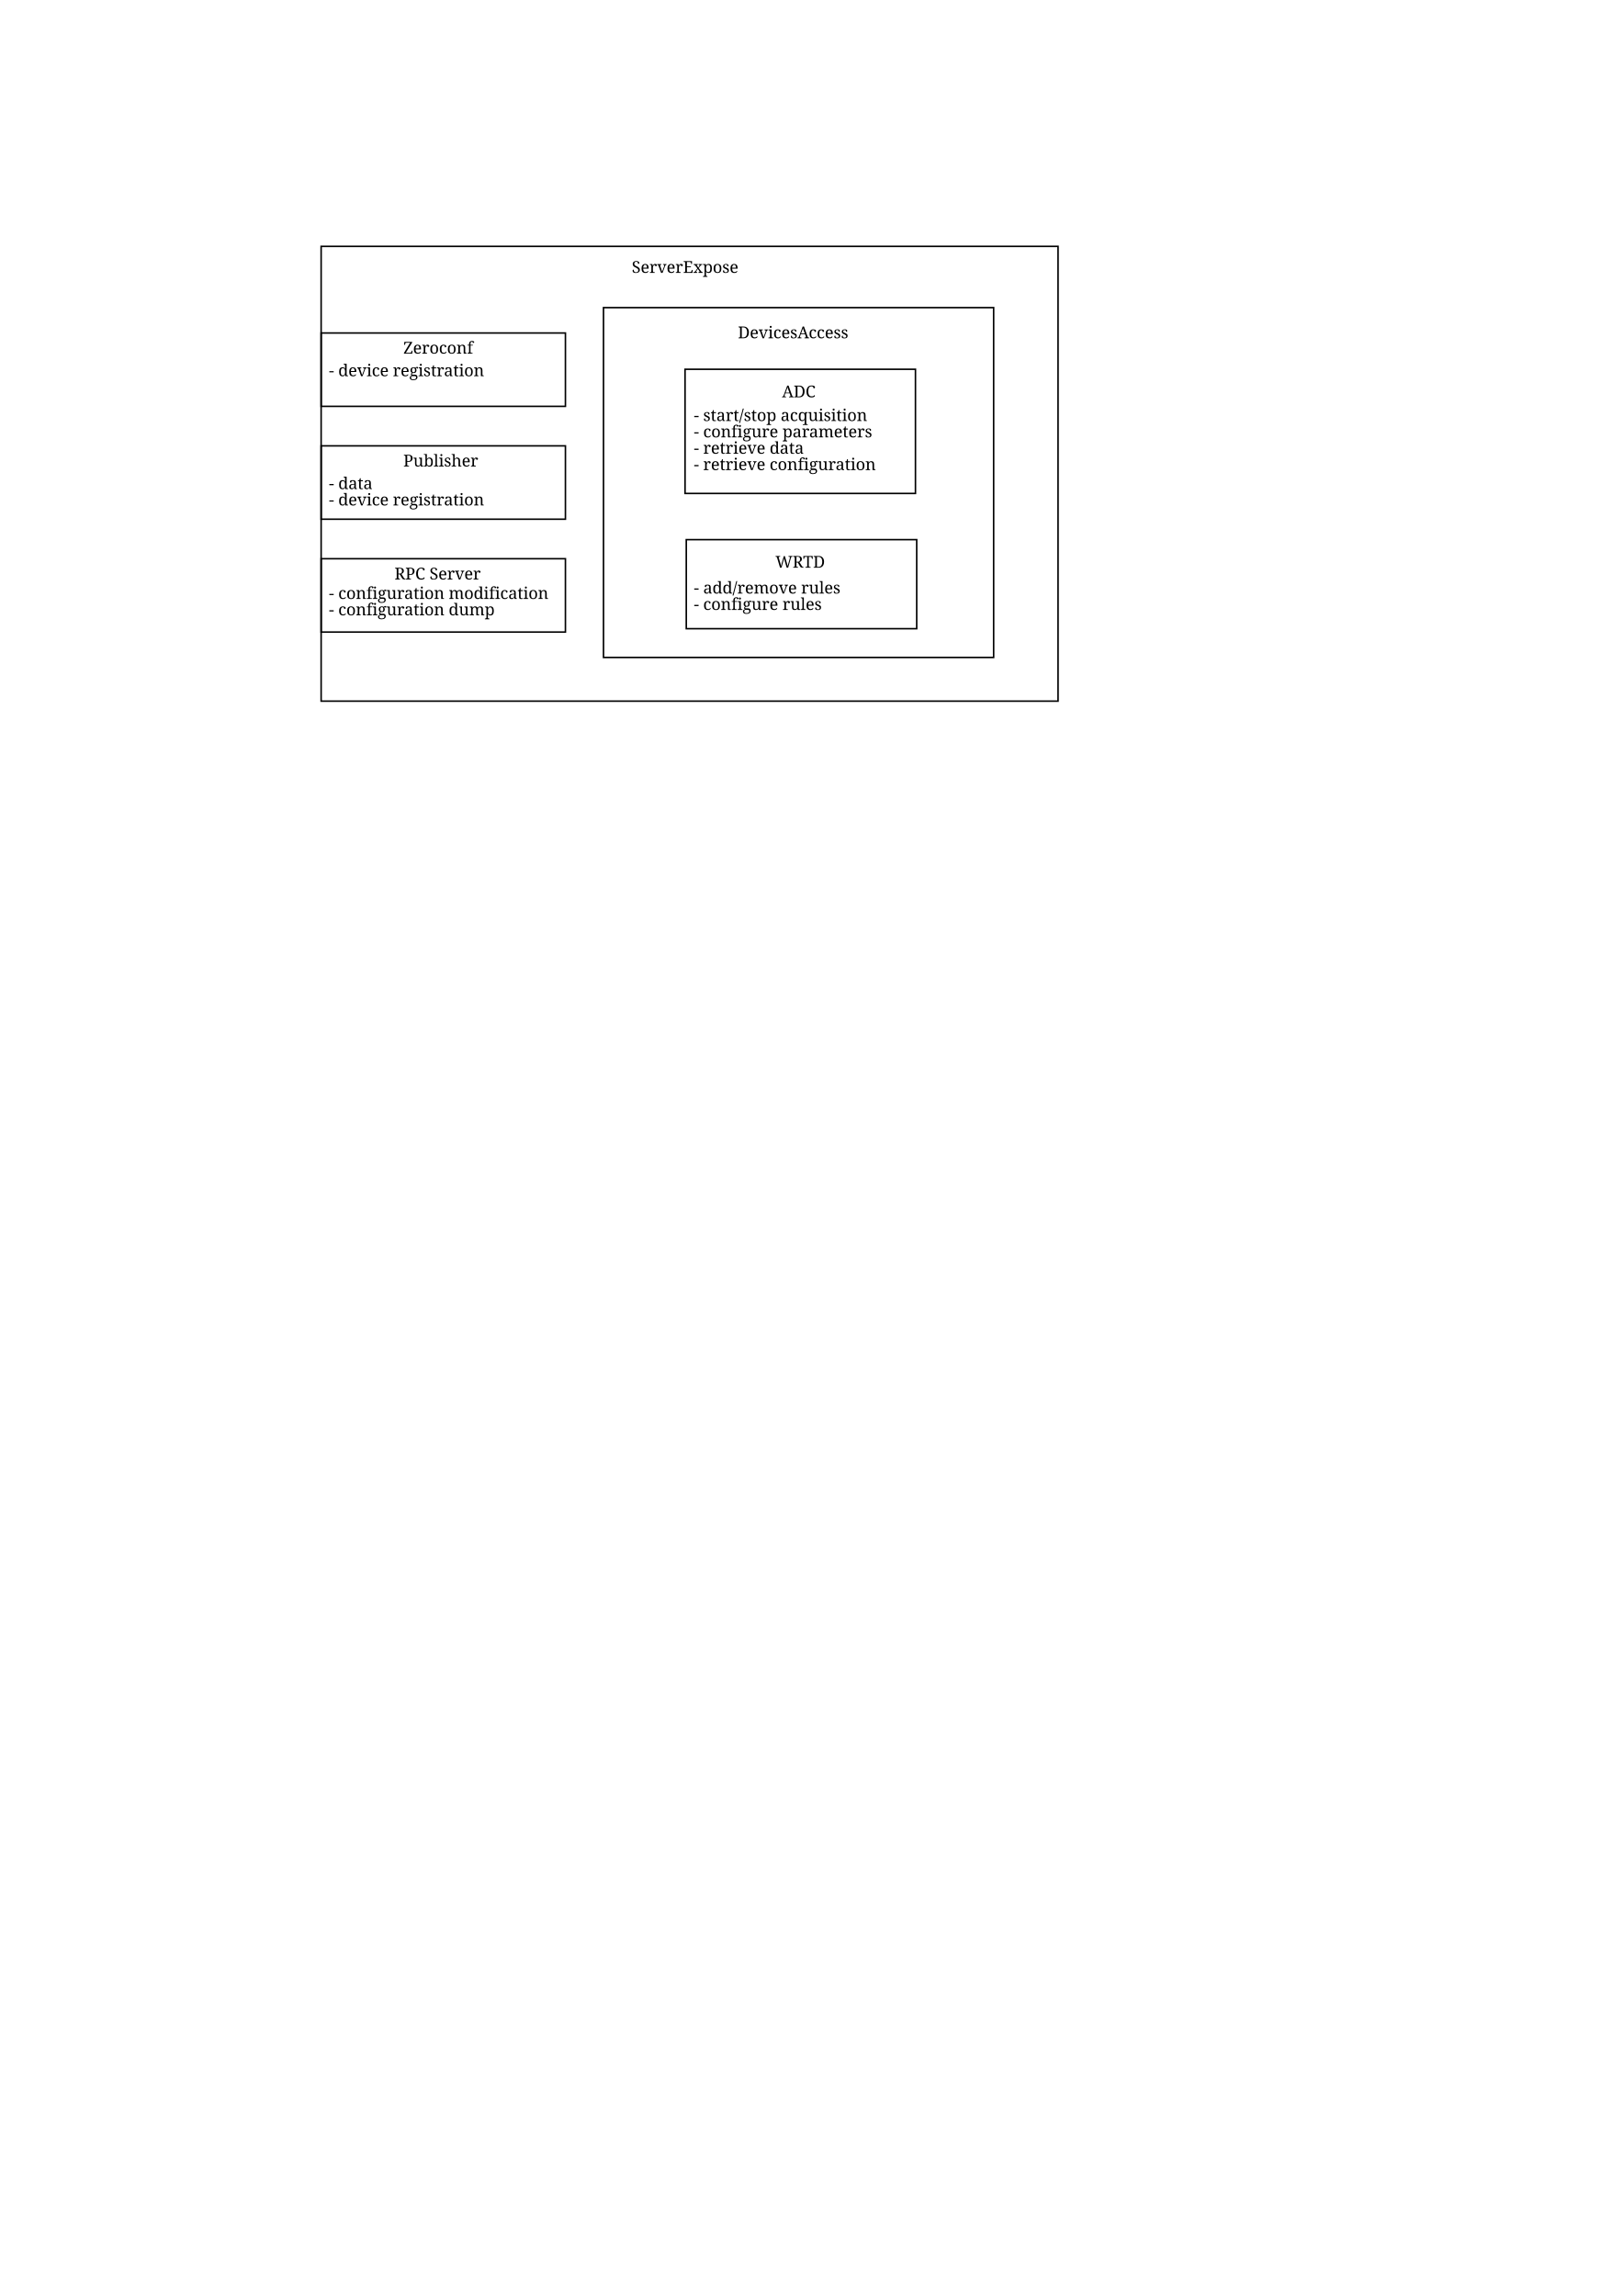
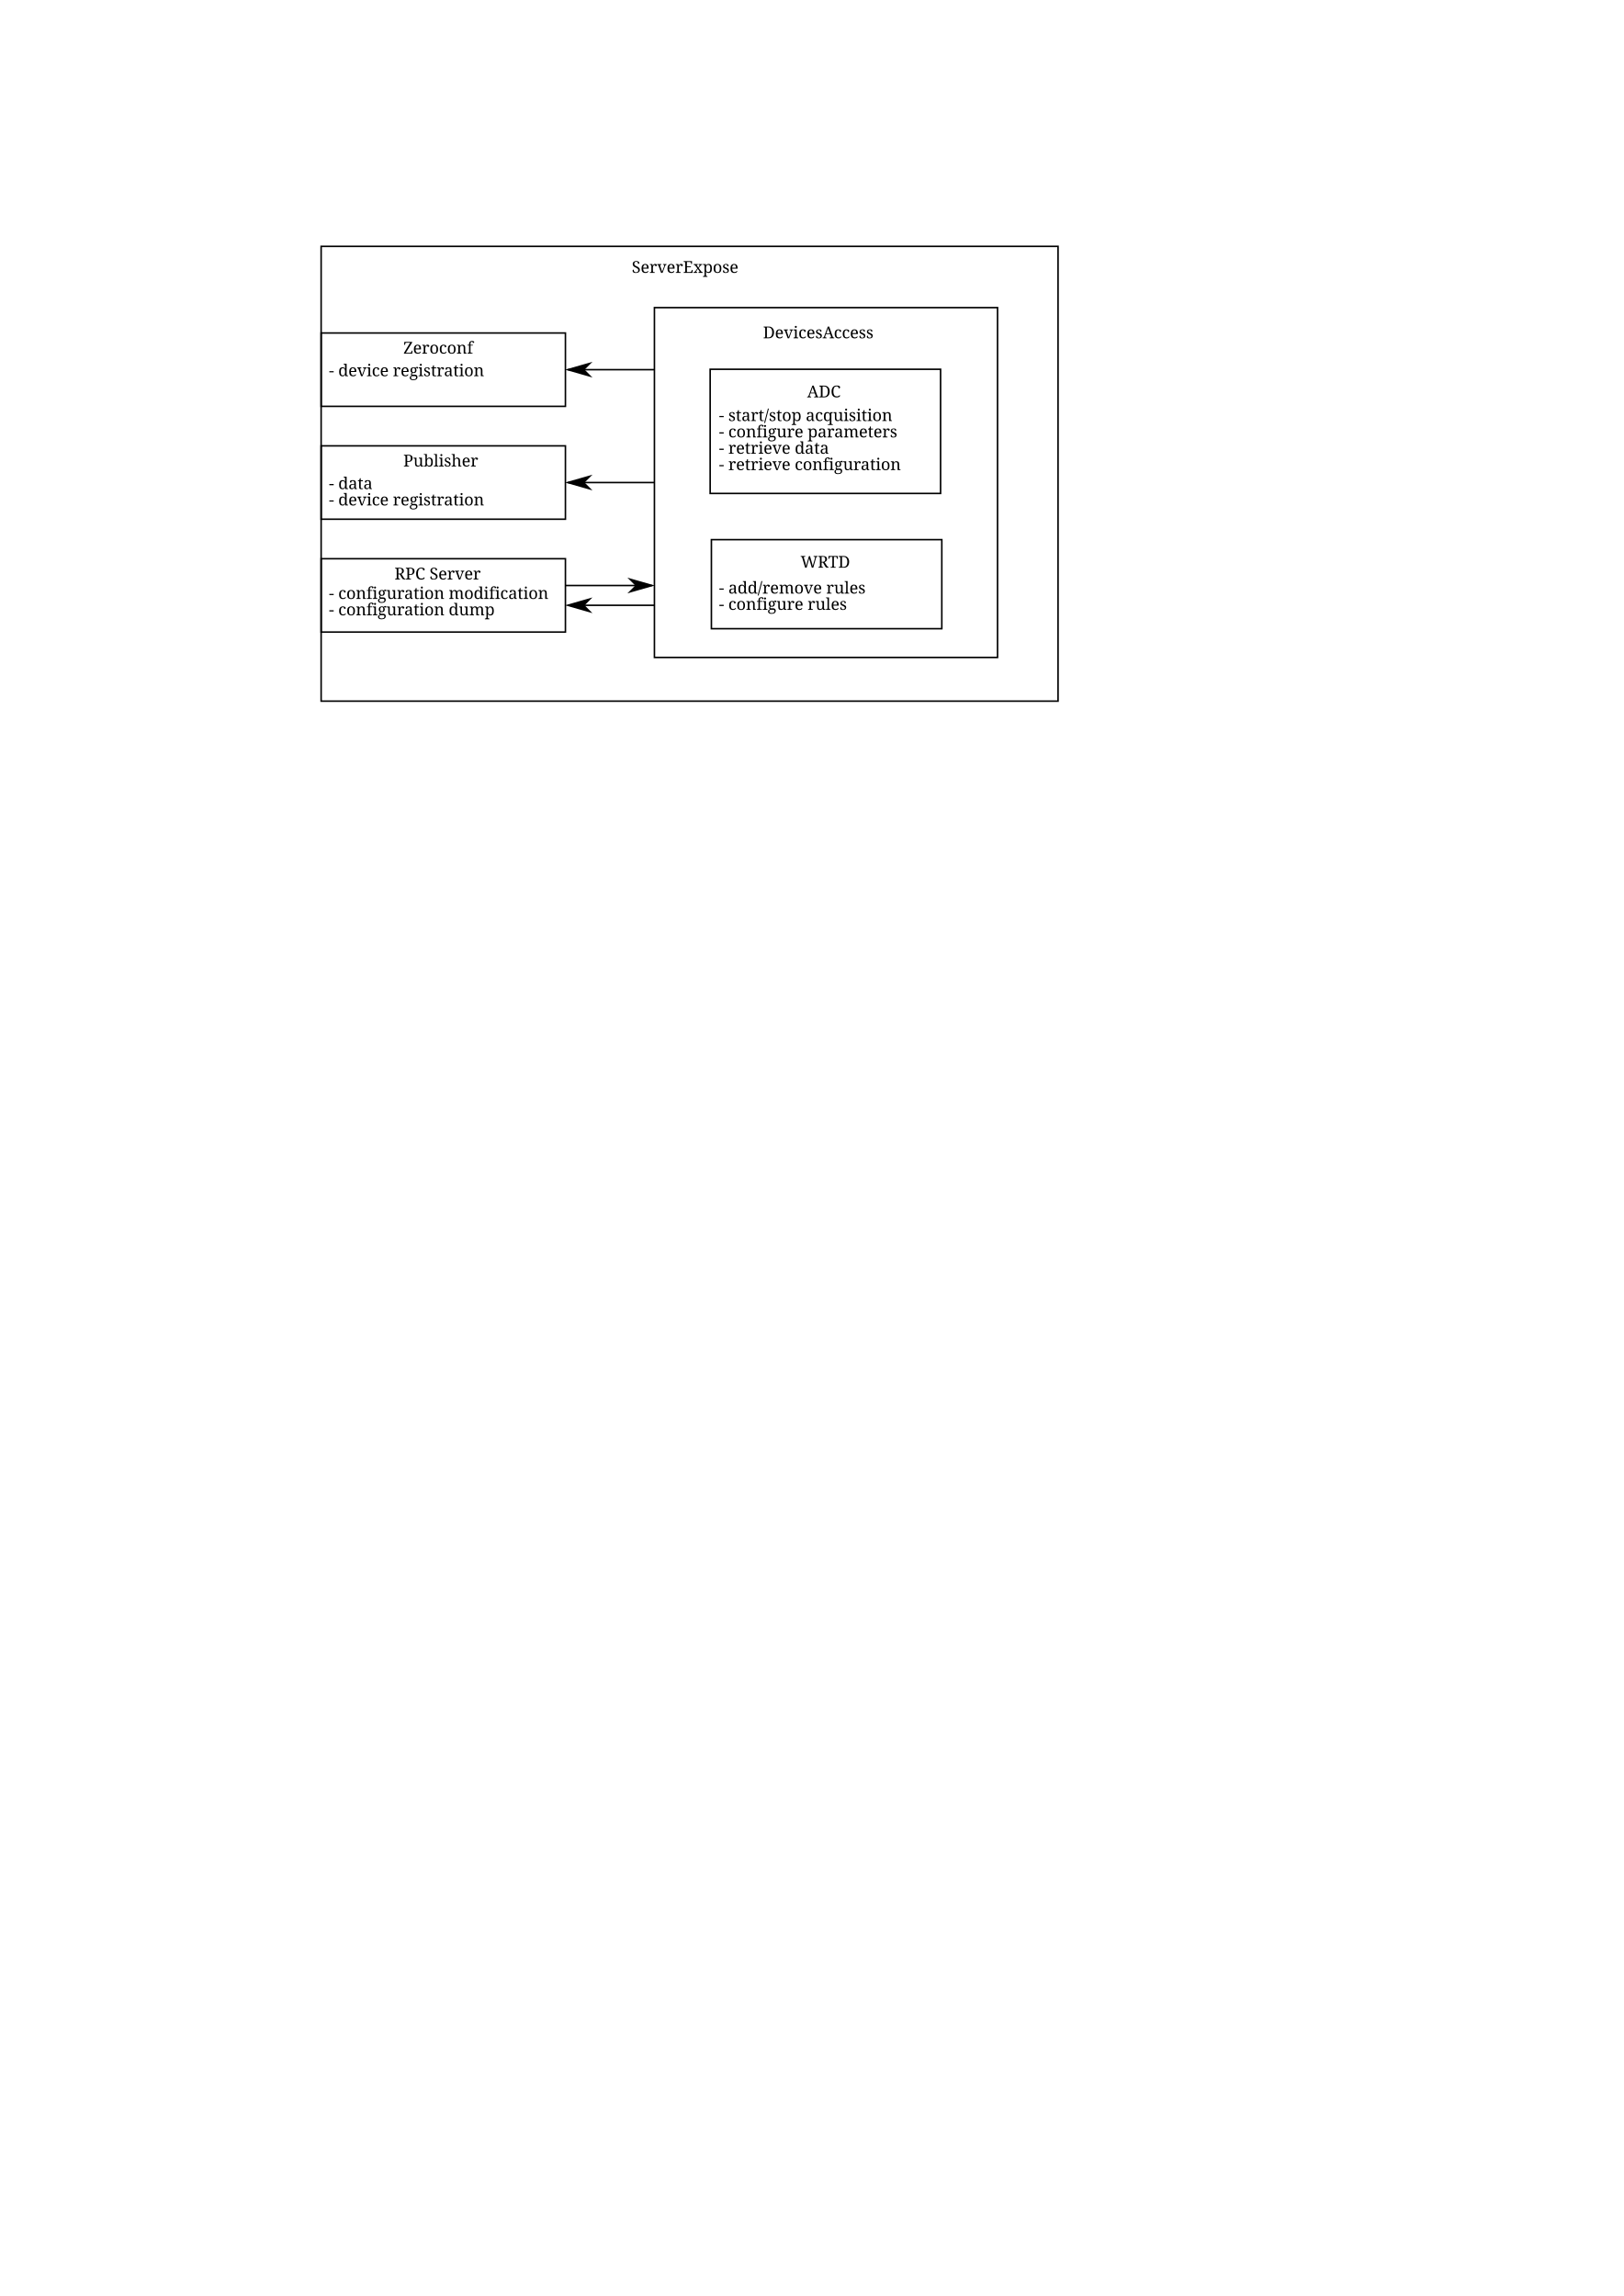
<svg xmlns="http://www.w3.org/2000/svg" width="210mm" height="297mm" viewBox="0 0 210 297" version="1.1" id="svg8">
  <defs id="defs2">
    <marker orient="auto" refY="0.0" refX="0.0" id="Arrow1Lstart" style="overflow:visible">
      <path id="path1192" d="M 0.0,0.0 L 5.0,-5.0 L -12.5,0.0 L 5.0,5.0 L 0.0,0.0 z " style="fill-rule:evenodd;stroke:#000000;stroke-width:1pt;stroke-opacity:1;fill:#000000;fill-opacity:1" transform="scale(0.8) translate(12.5,0)" />
    </marker>
    <marker orient="auto" refY="0.0" refX="0.0" id="marker1697" style="overflow:visible;">
      <path id="path1695" d="M 0.0,0.0 L 5.0,-5.0 L -12.5,0.0 L 5.0,5.0 L 0.0,0.0 z " style="fill-rule:evenodd;stroke:#000000;stroke-width:1pt;stroke-opacity:1;fill:#000000;fill-opacity:1" transform="scale(0.8) rotate(180) translate(12.5,0)" />
    </marker>
    <marker style="overflow:visible;" id="marker1645" refX="0.0" refY="0.0" orient="auto">
      <path transform="scale(0.8) rotate(180) translate(12.5,0)" style="fill-rule:evenodd;stroke:#000000;stroke-width:1pt;stroke-opacity:1;fill:#000000;fill-opacity:1" d="M 0.0,0.0 L 5.0,-5.0 L -12.5,0.0 L 5.0,5.0 L 0.0,0.0 z " id="path1643" />
    </marker>
    <marker orient="auto" refY="0" refX="0" id="Arrow1Lend-9" style="overflow:visible">
      <path id="path1195-2" d="M 0,0 5,-5 -12.5,0 5,5 Z" style="fill:#000000;fill-opacity:1;fill-rule:evenodd;stroke:#000000;stroke-width:1pt;stroke-opacity:1" transform="matrix(-0.8,0,0,-0.8,-10,0)" />
    </marker>
    <marker orient="auto" refY="0" refX="0" id="Arrow1Lend-2" style="overflow:visible">
      <path id="path1195-3" d="M 0,0 5,-5 -12.5,0 5,5 Z" style="fill:#000000;fill-opacity:1;fill-rule:evenodd;stroke:#000000;stroke-width:1pt;stroke-opacity:1" transform="matrix(-0.8,0,0,-0.8,-10,0)" />
+     </marker>
+     <marker orient="auto" refY="0" refX="0" id="marker1697-3" style="overflow:visible">
+       <path id="path1695-6" d="M 0,0 5,-5 -12.5,0 5,5 Z" style="fill:#000000;fill-opacity:1;fill-rule:evenodd;stroke:#000000;stroke-width:1pt;stroke-opacity:1" transform="matrix(-0.8,0,0,-0.8,-10,0)" />
+     </marker>
+     <marker orient="auto" refY="0" refX="0" id="marker1697-3-5" style="overflow:visible">
+       <path id="path1695-6-3" d="M 0,0 5,-5 -12.5,0 5,5 Z" style="fill:#000000;fill-opacity:1;fill-rule:evenodd;stroke:#000000;stroke-width:1pt;stroke-opacity:1" transform="matrix(-0.8,0,0,-0.8,-10,0)" />
+     </marker>
+     <marker orient="auto" refY="0" refX="0" id="marker1697-3-5-6" style="overflow:visible">
+       <path id="path1695-6-3-2" d="M 0,0 5,-5 -12.5,0 5,5 Z" style="fill:#000000;fill-opacity:1;fill-rule:evenodd;stroke:#000000;stroke-width:1pt;stroke-opacity:1" transform="matrix(-0.8,0,0,-0.8,-10,0)" />
    </marker>
  </defs>
  <g id="layer1">
    <rect style="opacity:1;fill:none;fill-opacity:1;stroke:#000000;stroke-width:0.2;stroke-linecap:butt;stroke-linejoin:miter;stroke-miterlimit:4;stroke-dasharray:none;stroke-dashoffset:0;stroke-opacity:1" id="rect892" width="95.308" height="58.826" x="41.534" y="31.869" />
    <text xml:space="preserve" style="font-style:normal;font-variant:normal;font-weight:normal;font-stretch:normal;font-size:2.117px;line-height:1;font-family:serif;-inkscape-font-specification:serif;letter-spacing:0px;word-spacing:0px;fill:#000000;fill-opacity:1;stroke:none;stroke-width:0.265" x="81.708" y="35.294" id="text836-56-9">
      <tspan id="tspan834-2-1" x="81.708" y="35.294" style="stroke-width:0.265">ServerExpose</tspan>
    </text>
    <rect style="opacity:1;fill:none;fill-opacity:1;stroke:#000000;stroke-width:0.2;stroke-linecap:butt;stroke-linejoin:miter;stroke-miterlimit:4;stroke-dasharray:none;stroke-dashoffset:0;stroke-opacity:1" id="rect912-2" width="31.595" height="9.488" x="41.534" y="72.274" />
    <text xml:space="preserve" style="font-style:normal;font-variant:normal;font-weight:normal;font-stretch:normal;font-size:2.117px;line-height:1;font-family:serif;-inkscape-font-specification:serif;letter-spacing:0px;word-spacing:0px;fill:#000000;fill-opacity:1;stroke:none;stroke-width:0.265" x="51.027" y="74.964" id="text916-7">
      <tspan id="tspan914-0" x="51.027" y="74.964" style="stroke-width:0.265">RPC Server</tspan>
    </text>
    <text xml:space="preserve" style="font-style:normal;font-variant:normal;font-weight:normal;font-stretch:normal;font-size:2.117px;line-height:1;font-family:serif;-inkscape-font-specification:serif;letter-spacing:0px;word-spacing:0px;fill:#000000;fill-opacity:1;stroke:none;stroke-width:0.265" x="42.547" y="77.479" id="text957">
      <tspan x="42.547" y="77.479" style="stroke-width:0.265" id="tspan959">- configuration modification</tspan>
      <tspan x="42.547" y="79.596" style="stroke-width:0.265" id="tspan963">- configuration dump</tspan>
    </text>
    <text xml:space="preserve" style="font-style:normal;font-variant:normal;font-weight:normal;font-stretch:normal;font-size:2.117px;line-height:1;font-family:serif;-inkscape-font-specification:serif;letter-spacing:0px;word-spacing:0px;fill:#000000;fill-opacity:1;stroke:none;stroke-width:0.265" x="52.164" y="60.34" id="text916">
      <tspan id="tspan914" x="52.164" y="60.34" style="stroke-width:0.265">Publisher</tspan>
    </text>
    <text xml:space="preserve" style="font-style:normal;font-variant:normal;font-weight:normal;font-stretch:normal;font-size:2.117px;line-height:1;font-family:serif;-inkscape-font-specification:serif;letter-spacing:0px;word-spacing:0px;fill:#000000;fill-opacity:1;stroke:none;stroke-width:0.265" x="42.547" y="63.262" id="text951">
      <tspan id="tspan949" x="42.547" y="63.262" style="stroke-width:0.265">- data</tspan>
      <tspan x="42.547" y="65.379" style="stroke-width:0.265" id="tspan953">- device registration</tspan>
    </text>
    <rect style="opacity:1;fill:none;fill-opacity:1;stroke:#000000;stroke-width:0.2;stroke-linecap:butt;stroke-linejoin:miter;stroke-miterlimit:4;stroke-dasharray:none;stroke-dashoffset:0;stroke-opacity:1" id="rect912-2-9" width="31.595" height="9.488" x="41.534" y="57.674" />
    <text xml:space="preserve" style="font-style:normal;font-variant:normal;font-weight:normal;font-stretch:normal;font-size:2.117px;line-height:1;font-family:serif;-inkscape-font-specification:serif;letter-spacing:0px;word-spacing:0px;fill:#000000;fill-opacity:1;stroke:none;stroke-width:0.265" x="52.164" y="45.74" id="text916-3">
      <tspan id="tspan914-6" x="52.164" y="45.74" style="stroke-width:0.265">Zeroconf</tspan>
    </text>
    <text xml:space="preserve" style="font-style:normal;font-variant:normal;font-weight:normal;font-stretch:normal;font-size:2.117px;line-height:1;font-family:serif;-inkscape-font-specification:serif;letter-spacing:0px;word-spacing:0px;fill:#000000;fill-opacity:1;stroke:none;stroke-width:0.265" x="42.547" y="48.663" id="text951-0">
      <tspan x="42.547" y="48.663" style="stroke-width:0.265" id="tspan953-2">- device registration</tspan>
    </text>
    <rect style="opacity:1;fill:none;fill-opacity:1;stroke:#000000;stroke-width:0.2;stroke-linecap:butt;stroke-linejoin:miter;stroke-miterlimit:4;stroke-dasharray:none;stroke-dashoffset:0;stroke-opacity:1" id="rect912-2-9-6" width="31.595" height="9.488" x="41.534" y="43.075" />
-     <g id="g1952" transform="translate(0,-2.697149)">
-       <rect y="50.464" x="88.6" height="16.063" width="29.8" id="rect815" style="opacity:1;fill:none;fill-opacity:1;stroke:#000000;stroke-width:0.2;stroke-linecap:butt;stroke-linejoin:miter;stroke-miterlimit:4;stroke-dasharray:none;stroke-dashoffset:0;stroke-opacity:1" />
-       <rect y="42.489" x="78.052" height="45.253" width="50.46" id="rect832" style="opacity:1;fill:none;fill-opacity:1;stroke:#000000;stroke-width:0.2;stroke-linecap:butt;stroke-linejoin:miter;stroke-miterlimit:4;stroke-dasharray:none;stroke-dashoffset:0;stroke-opacity:1" />
-       <text id="text836" y="54.094" x="101.145" style="font-style:normal;font-variant:normal;font-weight:normal;font-stretch:normal;font-size:2.117px;line-height:1;font-family:serif;-inkscape-font-specification:serif;letter-spacing:0px;word-spacing:0px;fill:#000000;fill-opacity:1;stroke:none;stroke-width:0.265" xml:space="preserve">
-         <tspan style="stroke-width:0.265" y="54.094" x="101.145" id="tspan834">ADC</tspan>
+     <rect style="opacity:1;fill:none;fill-opacity:1;stroke:#000000;stroke-width:0.2;stroke-linecap:butt;stroke-linejoin:miter;stroke-miterlimit:4;stroke-dasharray:none;stroke-dashoffset:0;stroke-opacity:1" id="rect832" width="44.376" height="45.253" x="84.64" y="39.792" />
+     <g id="g1444" transform="translate(0.3383703)">
+       <rect y="47.767" x="91.51" height="16.063" width="29.8" id="rect815" style="opacity:1;fill:none;fill-opacity:1;stroke:#000000;stroke-width:0.2;stroke-linecap:butt;stroke-linejoin:miter;stroke-miterlimit:4;stroke-dasharray:none;stroke-dashoffset:0;stroke-opacity:1" />
+       <text id="text836" y="51.397" x="104.056" style="font-style:normal;font-variant:normal;font-weight:normal;font-stretch:normal;font-size:2.117px;line-height:1;font-family:serif;-inkscape-font-specification:serif;letter-spacing:0px;word-spacing:0px;fill:#000000;fill-opacity:1;stroke:none;stroke-width:0.265" xml:space="preserve">
+         <tspan style="stroke-width:0.265" y="51.397" x="104.056" id="tspan834">ADC</tspan>
      </text>
-       <rect y="72.503" x="88.76" height="11.519" width="29.8" id="rect815-7" style="opacity:1;fill:none;fill-opacity:1;stroke:#000000;stroke-width:0.2;stroke-linecap:butt;stroke-linejoin:miter;stroke-miterlimit:4;stroke-dasharray:none;stroke-dashoffset:0;stroke-opacity:1" />
-       <text id="text836-5" y="76.133" x="100.294" style="font-style:normal;font-variant:normal;font-weight:normal;font-stretch:normal;font-size:2.117px;line-height:1;font-family:serif;-inkscape-font-specification:serif;letter-spacing:0px;word-spacing:0px;fill:#000000;fill-opacity:1;stroke:none;stroke-width:0.265" xml:space="preserve">
-         <tspan style="stroke-width:0.265" y="76.133" x="100.294" id="tspan834-3">WRTD</tspan>
+       <rect y="69.806" x="91.67" height="11.519" width="29.8" id="rect815-7" style="opacity:1;fill:none;fill-opacity:1;stroke:#000000;stroke-width:0.2;stroke-linecap:butt;stroke-linejoin:miter;stroke-miterlimit:4;stroke-dasharray:none;stroke-dashoffset:0;stroke-opacity:1" />
+       <text id="text836-5" y="73.436" x="103.204" style="font-style:normal;font-variant:normal;font-weight:normal;font-stretch:normal;font-size:2.117px;line-height:1;font-family:serif;-inkscape-font-specification:serif;letter-spacing:0px;word-spacing:0px;fill:#000000;fill-opacity:1;stroke:none;stroke-width:0.265" xml:space="preserve">
+         <tspan style="stroke-width:0.265" y="73.436" x="103.204" id="tspan834-3">WRTD</tspan>
      </text>
-       <text id="text836-56" y="46.454" x="95.438" style="font-style:normal;font-variant:normal;font-weight:normal;font-stretch:normal;font-size:2.117px;line-height:1;font-family:serif;-inkscape-font-specification:serif;letter-spacing:0px;word-spacing:0px;fill:#000000;fill-opacity:1;stroke:none;stroke-width:0.265" xml:space="preserve">
-         <tspan style="stroke-width:0.265" y="46.454" x="95.438" id="tspan834-2">DevicesAccess</tspan>
+       <text id="text836-56" y="43.757" x="98.348" style="font-style:normal;font-variant:normal;font-weight:normal;font-stretch:normal;font-size:2.117px;line-height:1;font-family:serif;-inkscape-font-specification:serif;letter-spacing:0px;word-spacing:0px;fill:#000000;fill-opacity:1;stroke:none;stroke-width:0.265" xml:space="preserve">
+         <tspan style="stroke-width:0.265" y="43.757" x="98.348" id="tspan834-2">DevicesAccess</tspan>
      </text>
-       <text id="text1134" y="79.475" x="89.742" style="font-style:normal;font-variant:normal;font-weight:normal;font-stretch:normal;font-size:2.117px;line-height:1;font-family:serif;-inkscape-font-specification:serif;letter-spacing:0px;word-spacing:0px;fill:#000000;fill-opacity:1;stroke:none;stroke-width:0.265" xml:space="preserve">
-         <tspan style="stroke-width:0.265" y="79.475" x="89.742" id="tspan1132">- add/remove rules</tspan>
-         <tspan id="tspan1138" style="stroke-width:0.265" y="81.592" x="89.742">- configure rules</tspan>
+       <text id="text1134" y="76.778" x="92.653" style="font-style:normal;font-variant:normal;font-weight:normal;font-stretch:normal;font-size:2.117px;line-height:1;font-family:serif;-inkscape-font-specification:serif;letter-spacing:0px;word-spacing:0px;fill:#000000;fill-opacity:1;stroke:none;stroke-width:0.265" xml:space="preserve">
+         <tspan style="stroke-width:0.265" y="76.778" x="92.653" id="tspan1132">- add/remove rules</tspan>
+         <tspan id="tspan1138" style="stroke-width:0.265" y="78.894" x="92.653">- configure rules</tspan>
      </text>
-       <text id="text1134-1" y="57.157" x="89.742" style="font-style:normal;font-variant:normal;font-weight:normal;font-stretch:normal;font-size:2.117px;line-height:1;font-family:serif;-inkscape-font-specification:serif;letter-spacing:0px;word-spacing:0px;fill:#000000;fill-opacity:1;stroke:none;stroke-width:0.265" xml:space="preserve">
-         <tspan style="stroke-width:0.265" y="57.157" x="89.742" id="tspan1132-8">- start/stop acquisition</tspan>
-         <tspan id="tspan1138-7" style="stroke-width:0.265" y="59.274" x="89.742">- configure parameters</tspan>
-         <tspan id="tspan1163" style="stroke-width:0.265" y="61.391" x="89.742">- retrieve data</tspan>
-         <tspan id="tspan1165" style="stroke-width:0.265" y="63.507" x="89.742">- retrieve configuration</tspan>
+       <text id="text1134-1" y="54.46" x="92.653" style="font-style:normal;font-variant:normal;font-weight:normal;font-stretch:normal;font-size:2.117px;line-height:1;font-family:serif;-inkscape-font-specification:serif;letter-spacing:0px;word-spacing:0px;fill:#000000;fill-opacity:1;stroke:none;stroke-width:0.265" xml:space="preserve">
+         <tspan style="stroke-width:0.265" y="54.46" x="92.653" id="tspan1132-8">- start/stop acquisition</tspan>
+         <tspan id="tspan1138-7" style="stroke-width:0.265" y="56.577" x="92.653">- configure parameters</tspan>
+         <tspan id="tspan1163" style="stroke-width:0.265" y="58.694" x="92.653">- retrieve data</tspan>
+         <tspan id="tspan1165" style="stroke-width:0.265" y="60.81" x="92.653">- retrieve configuration</tspan>
      </text>
+     </g>
+     <path style="opacity:1;fill:#000000;fill-opacity:1;stroke:#000000;stroke-width:0.2;stroke-linecap:butt;stroke-linejoin:miter;stroke-miterlimit:4;stroke-dasharray:none;stroke-dashoffset:0;stroke-opacity:1;marker-end:url(#marker1697)" d="M 84.7,47.819 H 73.46" id="path928" />
+     <path style="opacity:1;fill:#000000;fill-opacity:1;stroke:#000000;stroke-width:0.2;stroke-linecap:butt;stroke-linejoin:miter;stroke-miterlimit:4;stroke-dasharray:none;stroke-dashoffset:0;stroke-opacity:1;marker-end:url(#marker1697-3)" d="M 84.7,62.419 H 73.46" id="path928-7" />
+     <g id="g1409" transform="matrix(-1,0,0,1,157.7717,0.5193278)">
+       <path id="path928-7-5" d="M 84.7,75.219 H 73.46" style="opacity:1;fill:#000000;fill-opacity:1;stroke:#000000;stroke-width:0.2;stroke-linecap:butt;stroke-linejoin:miter;stroke-miterlimit:4;stroke-dasharray:none;stroke-dashoffset:0;stroke-opacity:1;marker-end:url(#marker1697-3-5)" />
+       <path id="path928-7-5-9" d="m 73.072,77.779 h 11.24" style="opacity:1;fill:#000000;fill-opacity:1;stroke:#000000;stroke-width:0.2;stroke-linecap:butt;stroke-linejoin:miter;stroke-miterlimit:4;stroke-dasharray:none;stroke-dashoffset:0;stroke-opacity:1;marker-end:url(#marker1697-3-5-6)" />
    </g>
  </g>
</svg>
